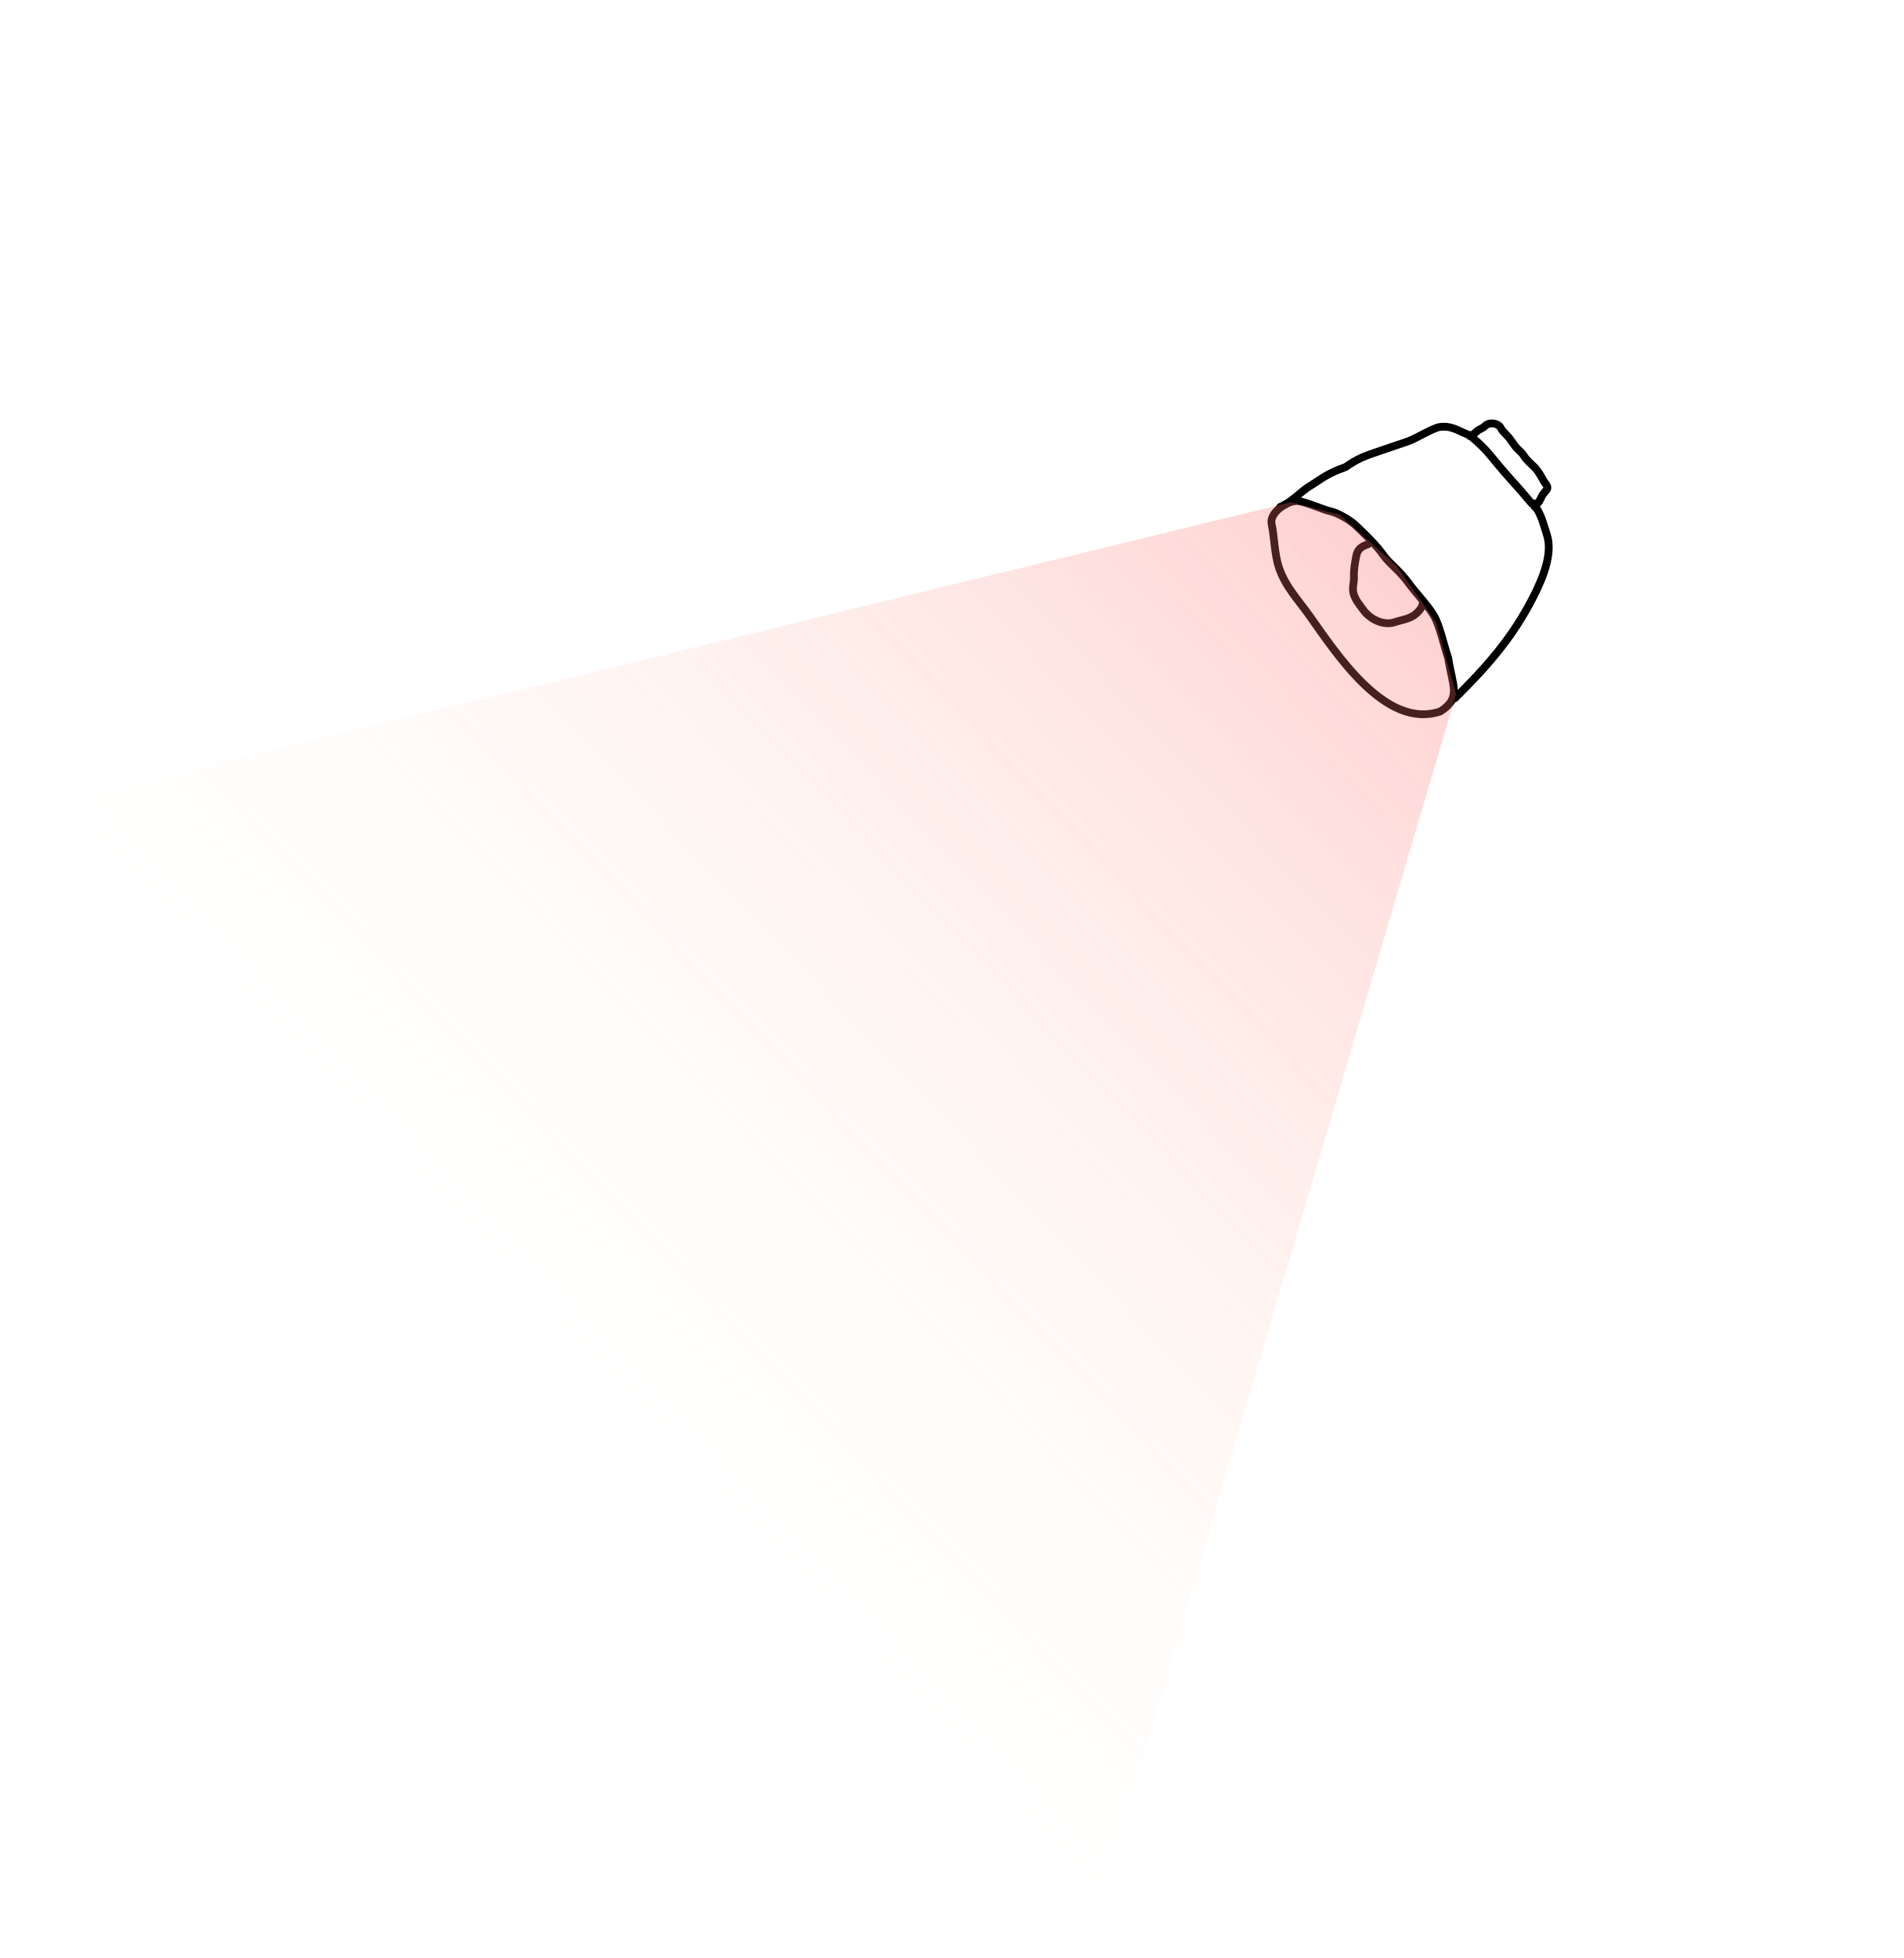
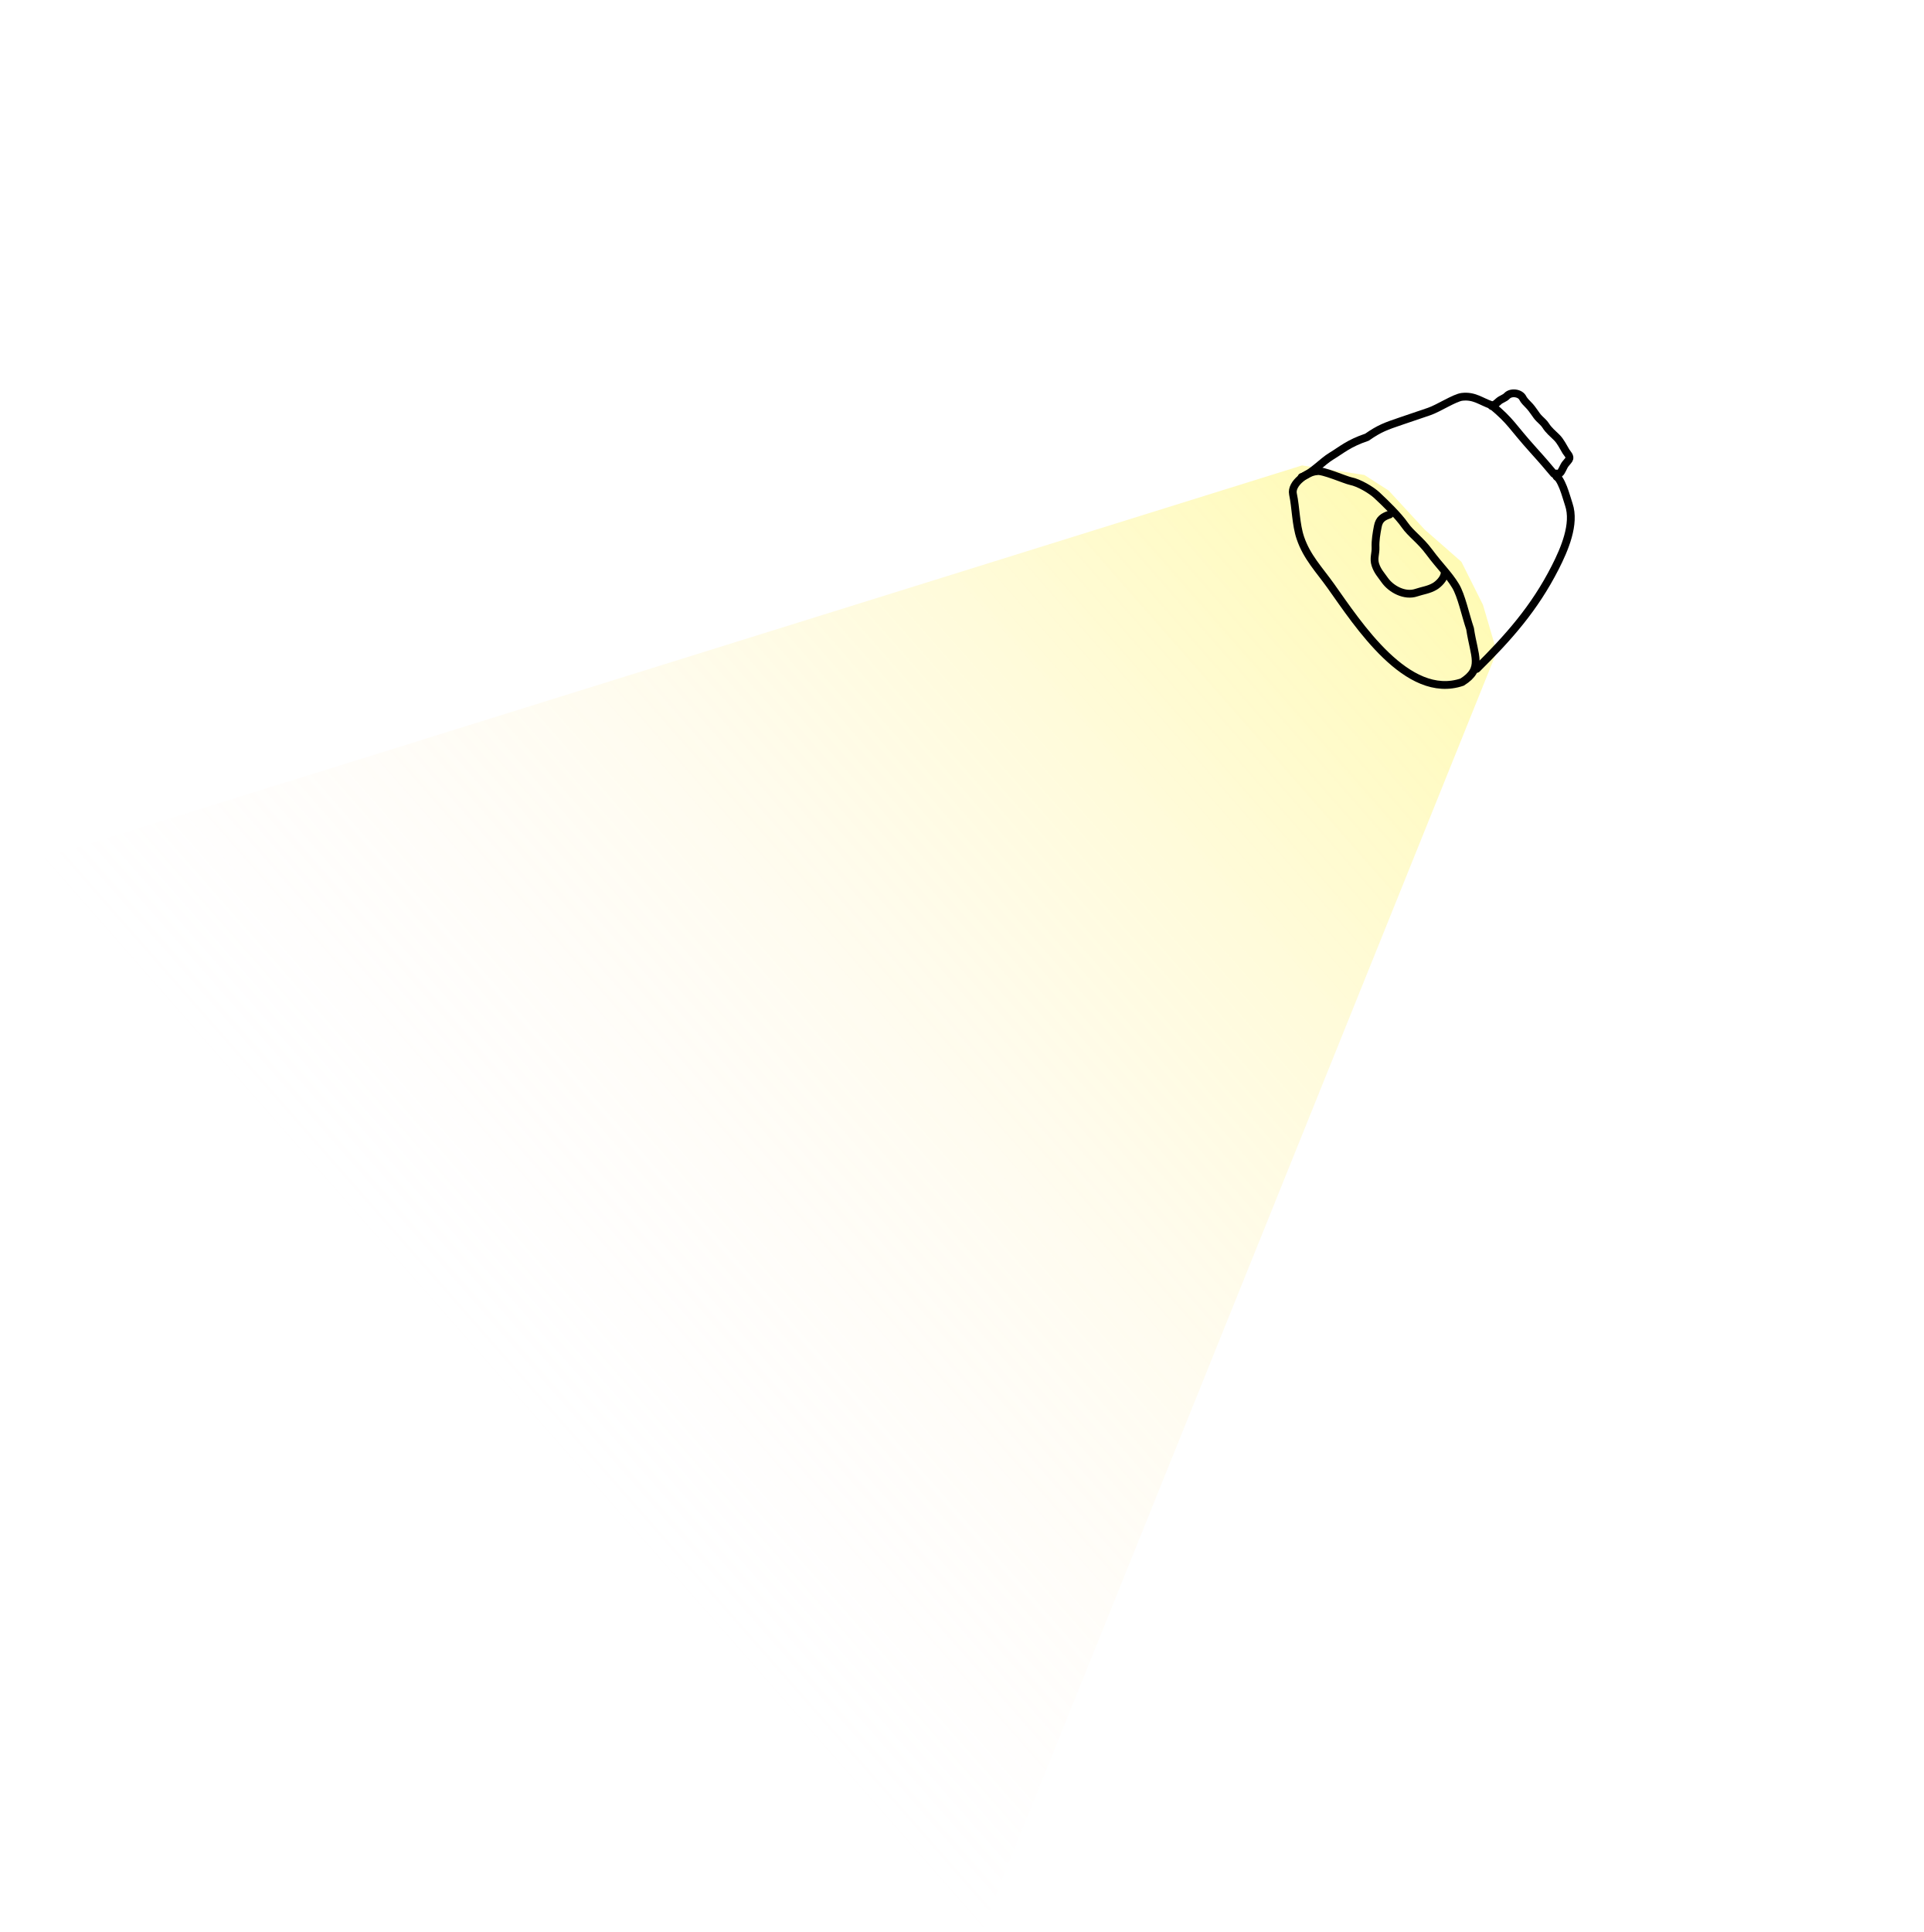
- <svg xmlns="http://www.w3.org/2000/svg" width="734" height="755" viewBox="0 0 734 755" fill="none">
-   <path d="M490.316 201.992C489.442 197.874 495.806 193.408 499.543 193.214C501.524 192.667 510.655 196.672 512.524 197.026C515.626 197.614 520.417 200.421 522.606 202.469C526.043 205.684 530.786 210.283 533.326 213.929C535.718 217.362 539.187 219.539 542.698 224.258C547 230.039 550.044 232.725 552.822 237.272C555.101 241.004 556.627 248.473 558.43 253.78C560.01 264.424 563.637 269.111 555.367 274.321C534.256 281.492 515.245 251.925 504.918 237.409C500.437 231.111 495.666 226.252 493.171 218.906C491.386 213.651 491.459 207.376 490.316 201.992Z" stroke="black" stroke-width="3" stroke-linecap="round" />
-   <path d="M493.651 195.448C497.544 194.126 501.51 189.56 505.154 187.372C509.036 185.04 511.57 182.578 518.783 180.128C523.661 176.724 526.065 175.908 532.076 173.866C536.884 172.233 538.437 171.705 542.699 170.257C546.283 169.04 552.516 164.939 555.364 164.612C560.038 164.076 562.54 166.372 566.657 167.805C574.455 174.287 574.252 175.663 582.737 185.088C587.768 190.677 587.236 190.204 590.582 194.112C593.813 196.12 595.203 202.466 596.414 206.031C598.951 213.5 594.735 223.264 591.187 230.236C583.135 246.06 573.174 257.177 561.009 269.236" stroke="black" stroke-width="3" stroke-linecap="round" />
-   <path d="M566.76 168.165C567.781 167.818 568.736 166.969 569.501 166.278C570.352 165.508 571.794 165.149 572.595 164.284C574.169 162.588 577.771 163.083 578.729 165.111C579.106 165.909 580.22 167.078 580.845 167.682C581.733 168.54 582.504 169.627 583.172 170.575C583.825 171.504 584.3 172.258 585.128 173.06C585.903 173.809 586.981 174.77 587.529 175.661C588.586 177.376 590.271 178.794 591.711 180.187C593.241 181.666 594.249 183.875 595.347 185.658C595.792 186.38 597.174 187.648 596.492 188.686C595.98 189.463 595.296 190.091 594.807 190.833C594.402 191.448 593.56 193.54 593.043 193.892C592.808 194.053 592.228 194.631 592.104 194.872C591.475 196.106 591.843 195.001 591.701 194.109" stroke="black" stroke-width="3" stroke-linecap="round" />
-   <path d="M527.529 209.849C524.978 210.715 523.479 211.653 522.942 214.456C522.44 217.077 521.954 219.83 522.071 222.545C522.171 224.848 521.199 226.8 522.031 229.25C522.872 231.725 524.126 232.984 525.59 235.072C528.078 238.617 533.343 241.417 537.745 239.921C540.188 239.091 542.596 238.857 544.905 237.468C546.378 236.583 548.328 234.576 548.587 232.808" stroke="black" stroke-width="3" stroke-linecap="round" />
-   <path d="M538.372 218.067L553.841 240.105L561.421 267.671L418.04 754.159L6.82788e-05 314.842L497.696 193.665L516.547 198.447L538.372 218.067Z" fill="url(#paint0_linear_301_51)" />
+ <svg xmlns="http://www.w3.org/2000/svg" width="740" height="743" viewBox="0 0 740 743" fill="none">
+   <path d="M547.909 203.606L562.098 216.047L570.383 232.573L575.697 250.661L377.339 742.939L-2.29937e-05 335.132L500.812 178.989L524.757 182.651L534.12 188.65L547.909 203.606Z" fill="url(#paint0_linear_301_51)" />
+   <path d="M497.316 189.992C496.442 185.875 502.806 181.409 506.543 181.214C508.524 180.668 517.655 184.673 519.524 185.027C522.626 185.614 527.417 188.421 529.606 190.469C533.043 193.684 537.786 198.283 540.326 201.929C542.718 205.362 546.187 207.539 549.698 212.258C554 218.039 557.044 220.725 559.822 225.272C562.101 229.004 563.627 236.473 565.43 241.78C567.01 252.425 570.637 257.111 562.367 262.321C541.256 269.492 522.245 239.925 511.918 225.41C507.437 219.112 502.666 214.253 500.171 206.906C498.386 201.652 498.459 195.376 497.316 189.992Z" stroke="black" stroke-width="3" stroke-linecap="round" />
+   <path d="M500.651 183.448C504.544 182.126 508.51 177.56 512.154 175.372C516.036 173.041 518.57 170.578 525.783 168.128C530.661 164.725 533.065 163.908 539.076 161.866C543.884 160.233 545.437 159.705 549.699 158.258C553.283 157.04 559.516 152.939 562.364 152.612C567.038 152.077 569.54 154.372 573.657 155.805C581.455 162.287 581.252 163.663 589.737 173.089C594.768 178.677 594.236 178.204 597.582 182.112C600.813 184.12 602.203 190.467 603.414 194.031C605.951 201.5 601.735 211.264 598.187 218.237C590.135 234.06 580.174 245.178 568.009 257.236" stroke="black" stroke-width="3" stroke-linecap="round" />
+   <path d="M573.76 156.165C574.781 155.818 575.736 154.97 576.501 154.278C577.352 153.508 578.794 153.149 579.595 152.285C581.169 150.588 584.771 151.083 585.729 153.111C586.106 153.91 587.22 155.078 587.845 155.682C588.733 156.541 589.504 157.627 590.172 158.576C590.825 159.504 591.3 160.259 592.128 161.06C592.903 161.809 593.981 162.77 594.529 163.661C595.586 165.377 597.271 166.794 598.711 168.187C600.241 169.667 601.249 171.875 602.347 173.659C602.792 174.38 604.174 175.649 603.492 176.686C602.98 177.463 602.296 178.091 601.807 178.833C601.402 179.449 600.56 181.54 600.043 181.893C599.808 182.053 599.228 182.631 599.104 182.872C598.475 184.106 598.843 183.001 598.701 182.11" stroke="black" stroke-width="3" stroke-linecap="round" />
+   <path d="M534.529 197.849C531.978 198.715 530.479 199.653 529.942 202.457C529.44 205.077 528.954 207.83 529.071 210.545C529.171 212.848 528.199 214.8 529.031 217.25C529.872 219.725 531.126 220.984 532.59 223.072C535.078 226.617 540.343 229.417 544.745 227.922C547.188 227.092 549.596 226.857 551.905 225.468C553.378 224.583 555.328 222.576 555.587 220.808" stroke="black" stroke-width="3" stroke-linecap="round" />
  <defs>
-     <linearGradient id="paint0_linear_301_51" x1="539.887" y1="219.658" x2="209.02" y2="534.5" gradientUnits="userSpaceOnUse">
-       <stop stop-color="#FD6768" stop-opacity="0.3" />
-       <stop offset="1" stop-color="#FFFBCD" stop-opacity="0" />
+     <linearGradient id="paint0_linear_301_51" x1="605.207" y1="156.111" x2="184.801" y2="525.348" gradientUnits="userSpaceOnUse">
+       <stop stop-color="#FFF500" stop-opacity="0.38" />
+       <stop offset="1" stop-color="#FFE2E2" stop-opacity="0" />
    </linearGradient>
  </defs>
</svg>
